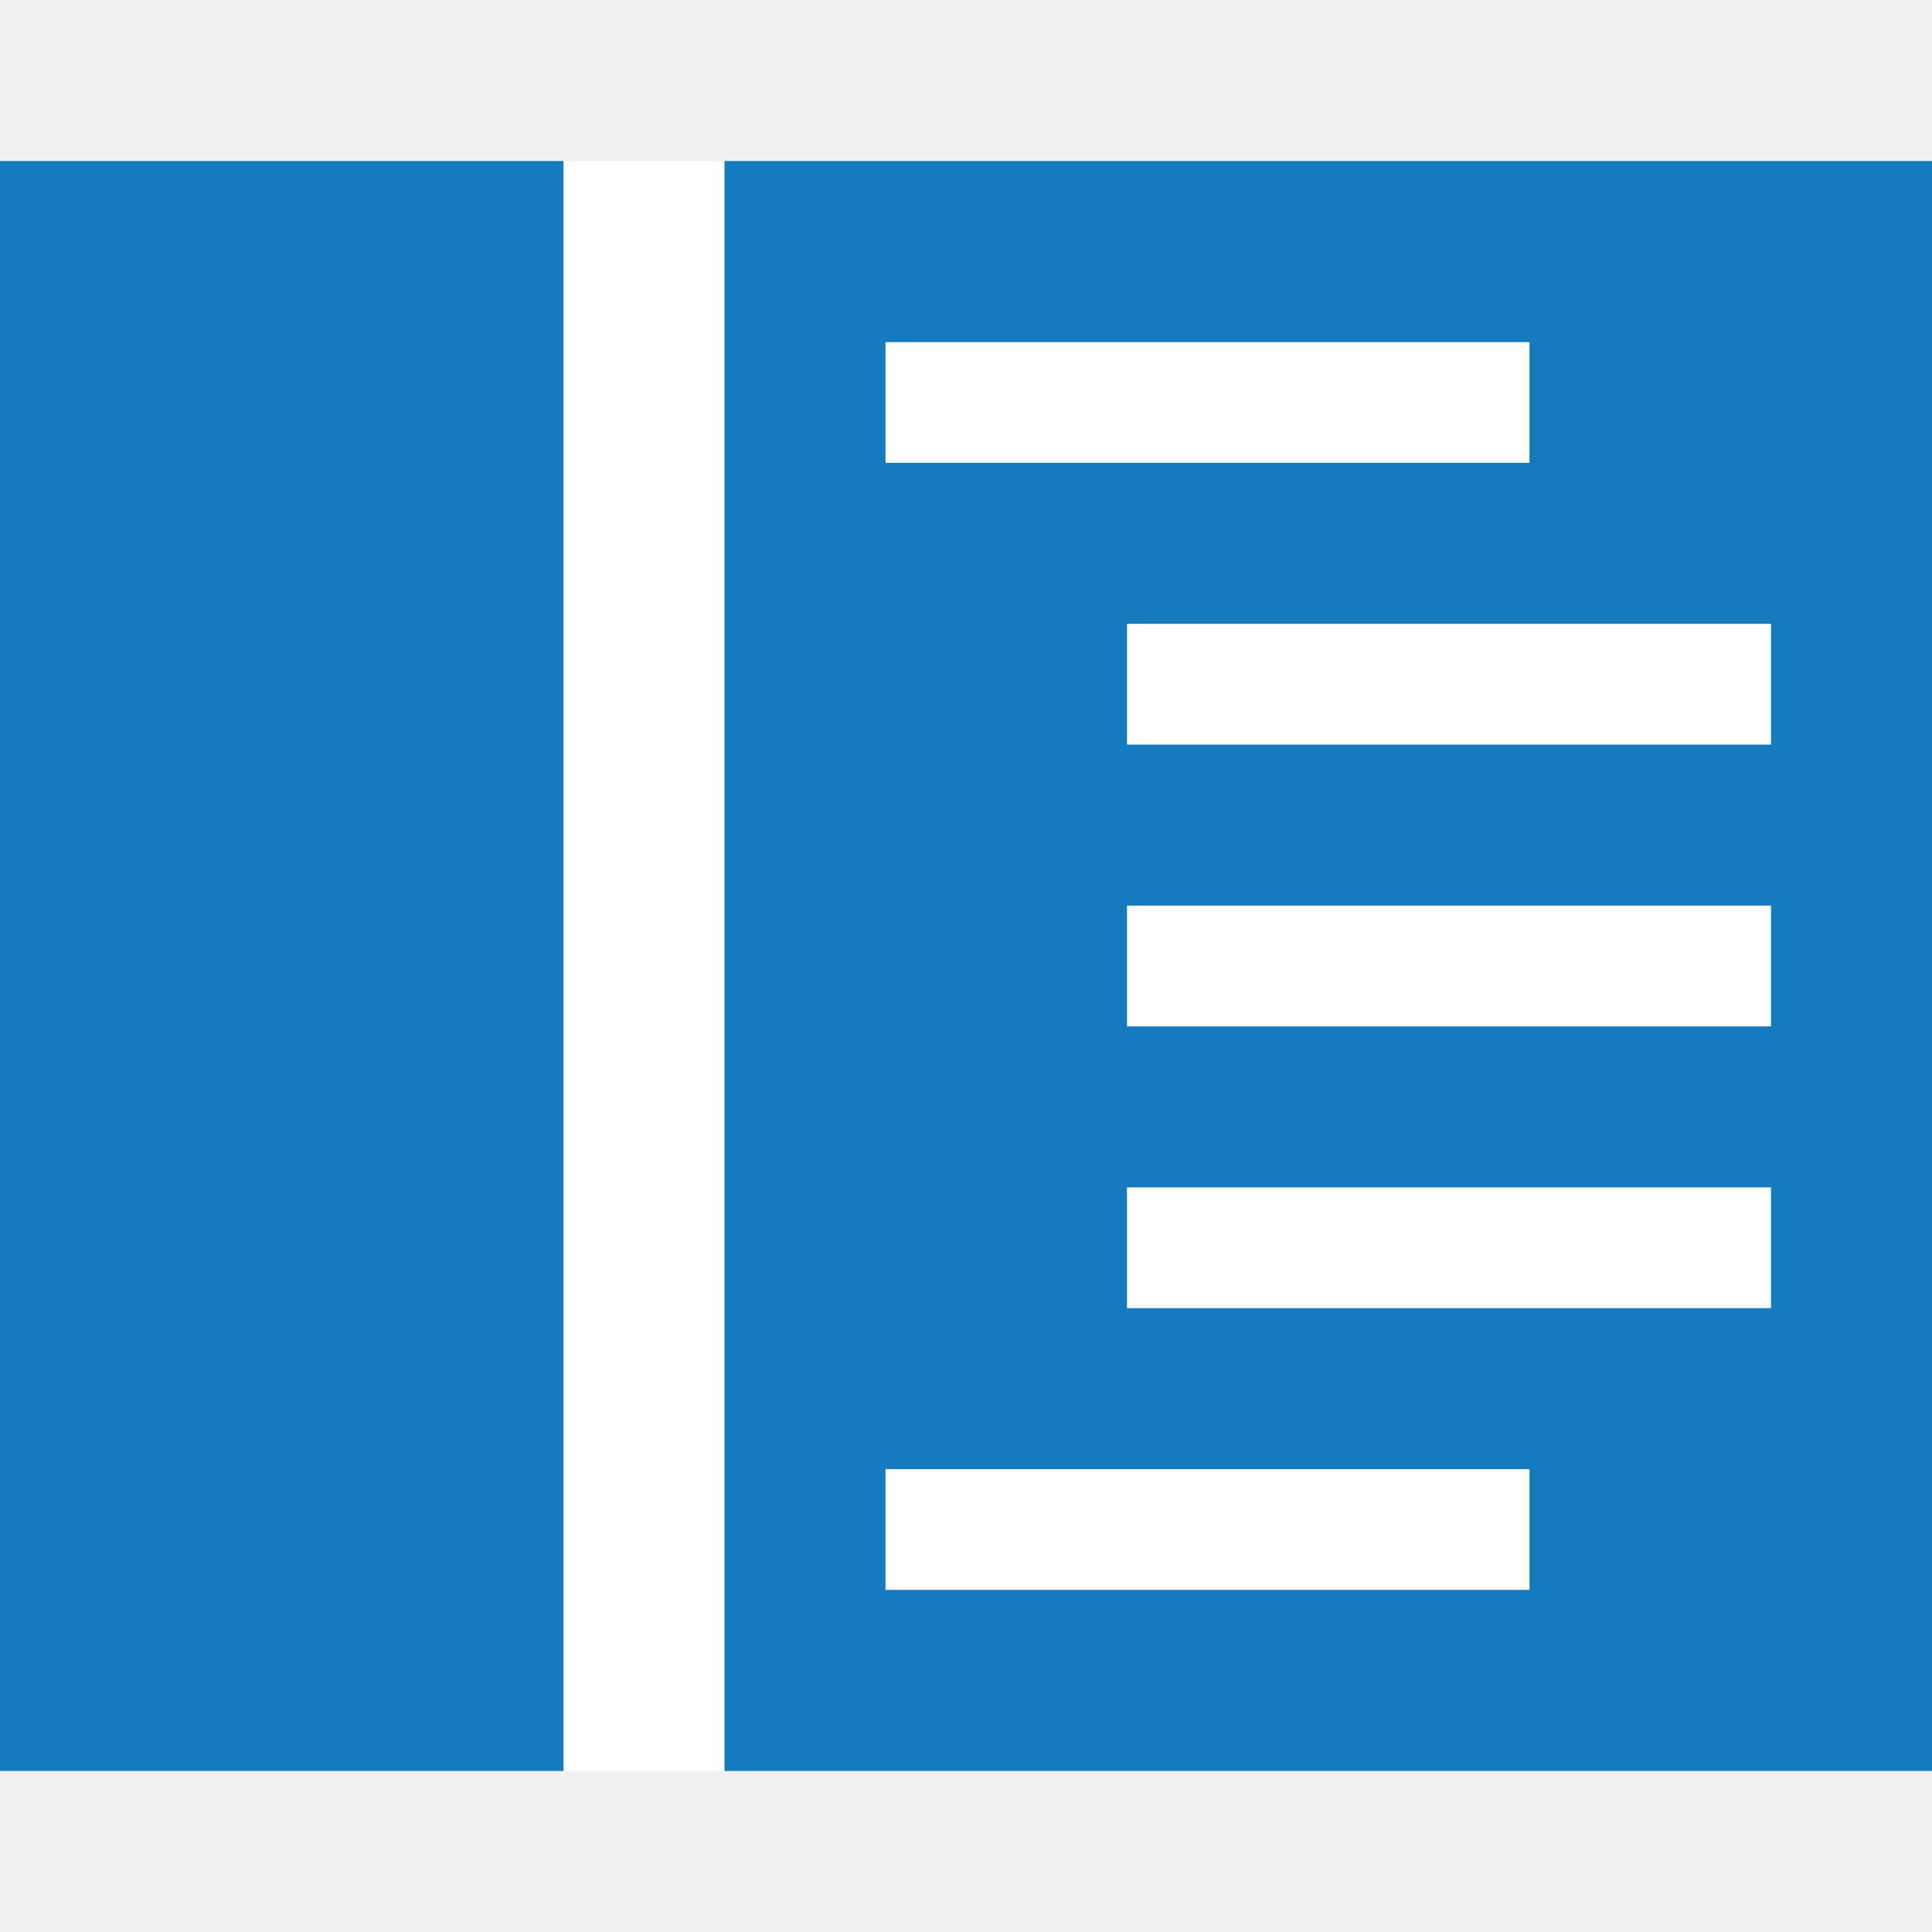
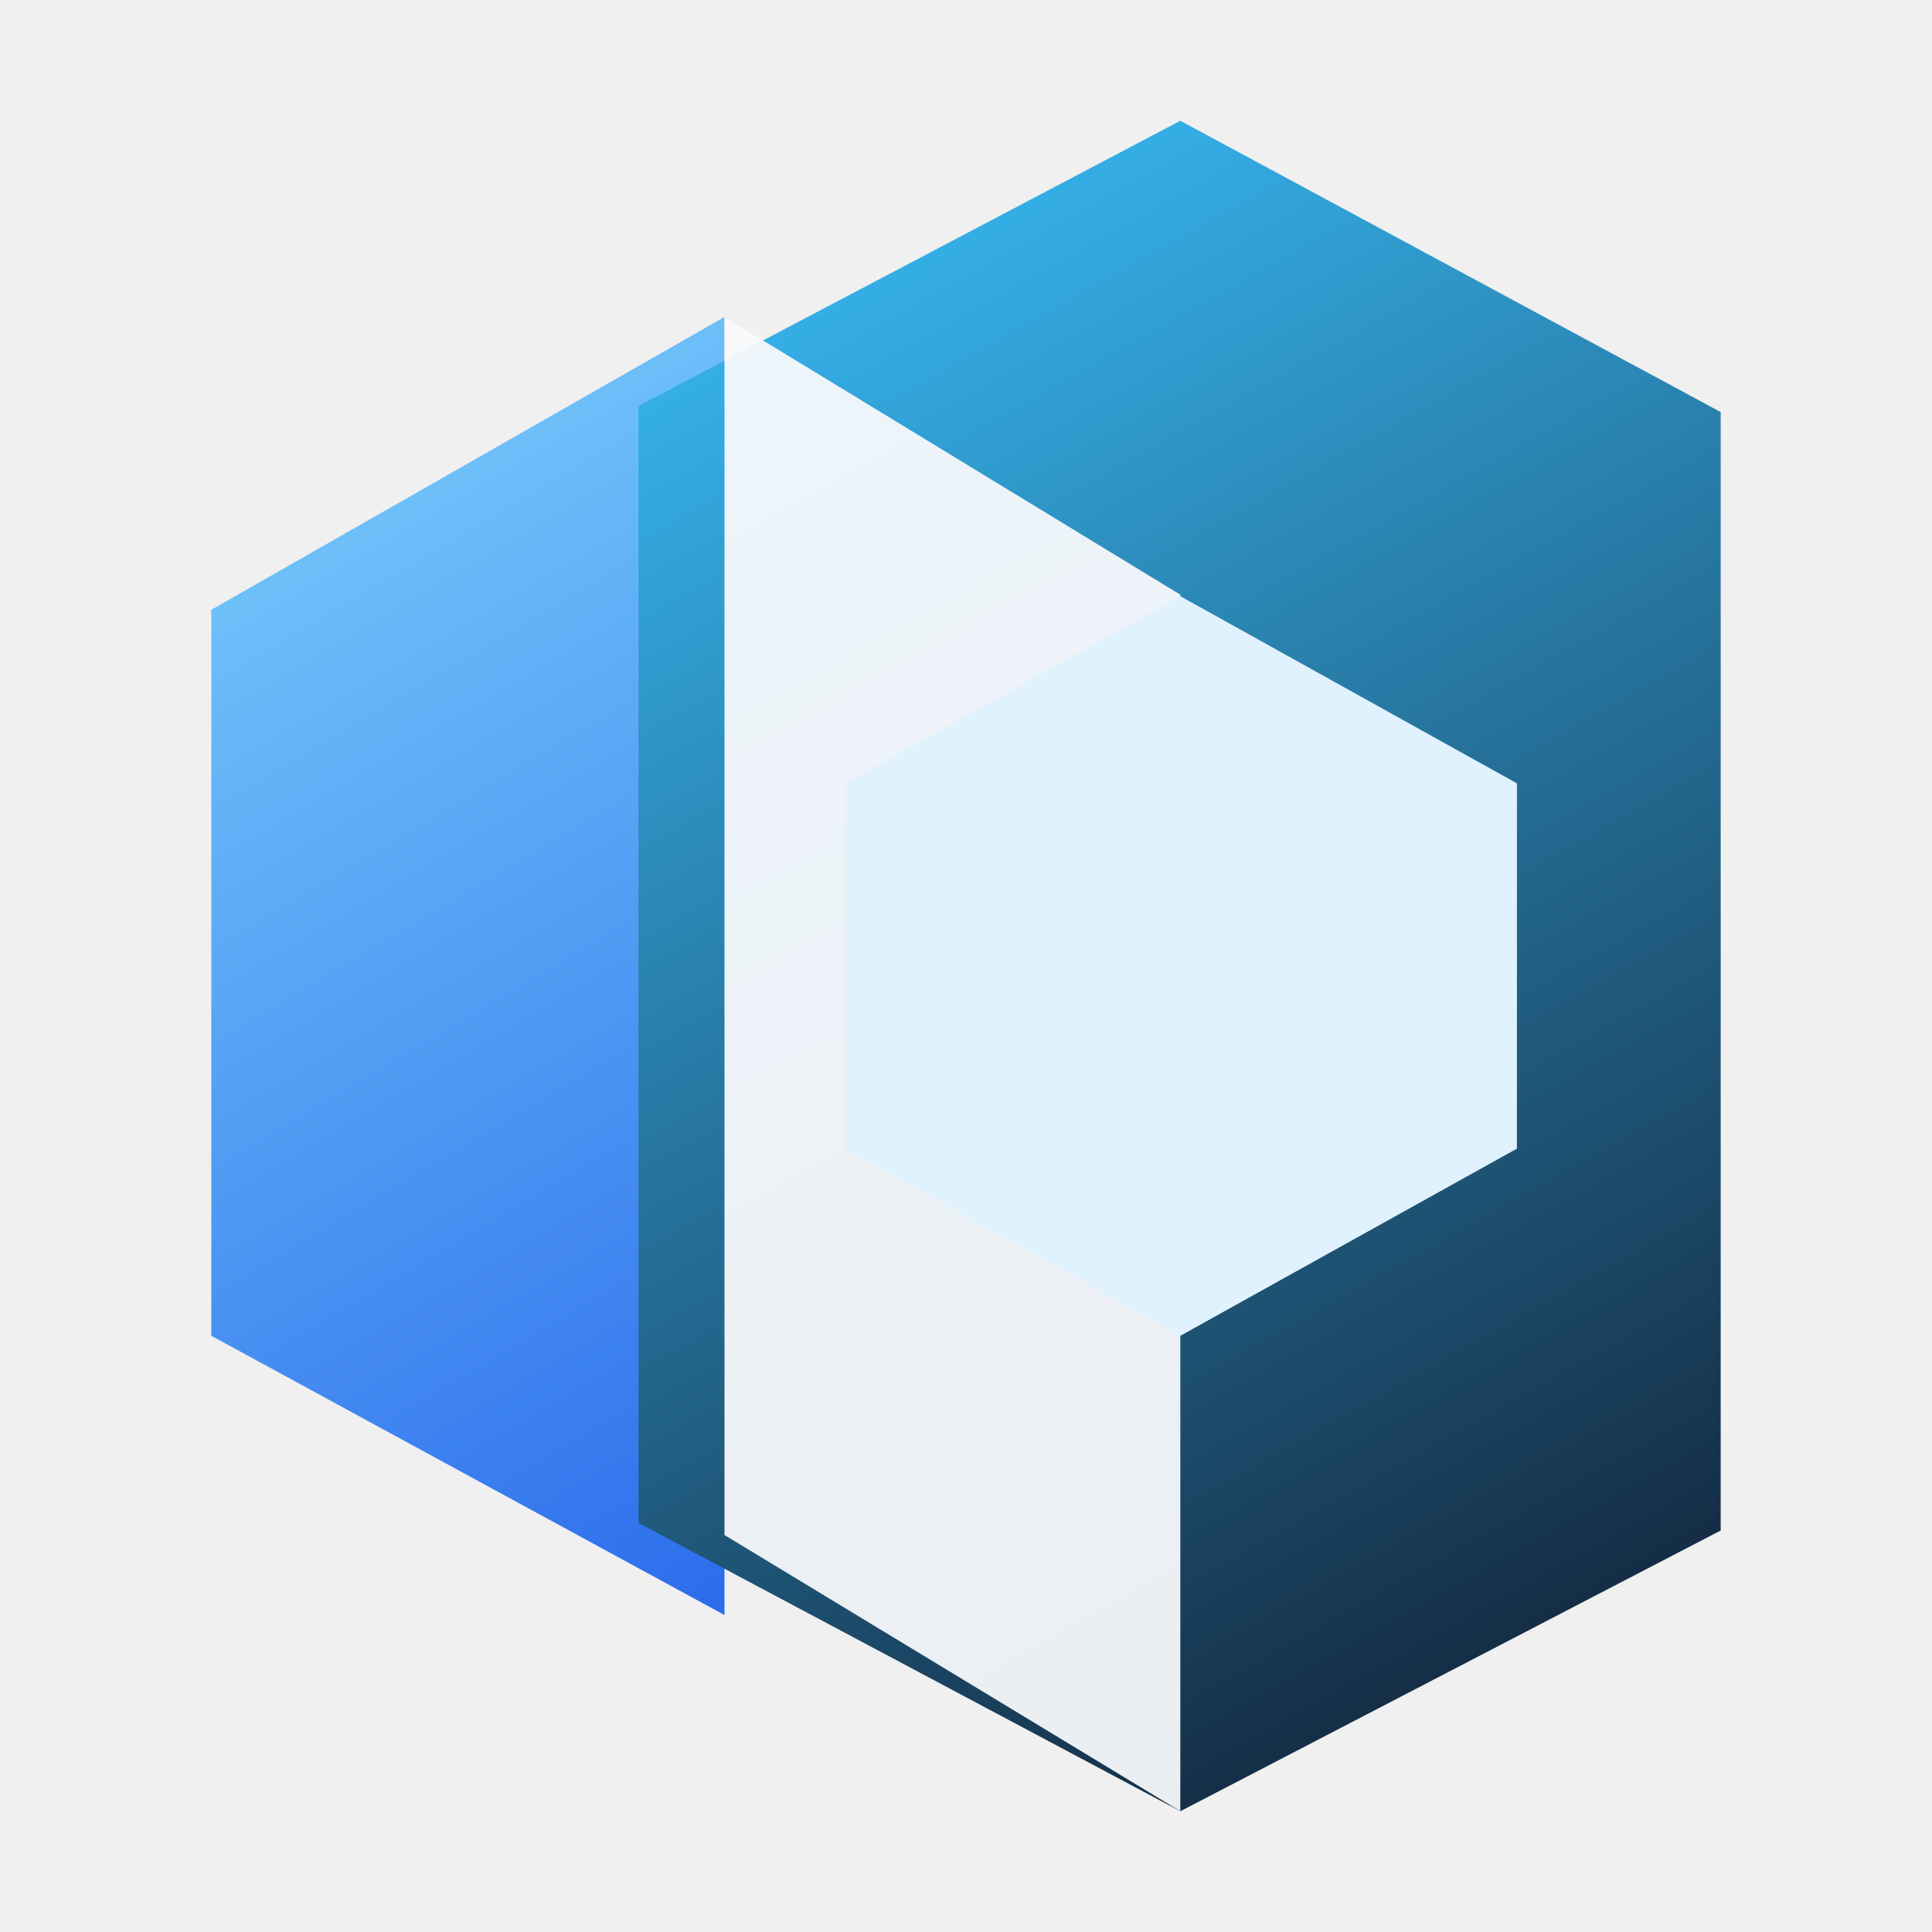
- <svg xmlns="http://www.w3.org/2000/svg" id="Layer_1" viewBox="0 0 1024 1024">
-   <style>.st0{fill:#f6f6f6;fill-opacity:0}.st1{fill:#fff}.st2{fill:#167abf}</style>
-   <path class="st0" d="M1024 1024H0V0h1024v1024z" />
-   <path class="st1" d="M1024 85.333v853.333H0V85.333h1024z" />
-   <path class="st2" d="M0 85.333h298.667v853.333H0V85.333zm1024 0v853.333H384V85.333h640zm-554.667 160h341.333v-64H469.333v64zm341.334 533.334H469.333v64h341.333l.001-64zm128-149.334H597.333v64h341.333l.001-64zm0-149.333H597.333v64h341.333l.001-64zm0-149.333H597.333v64h341.333l.001-64z" />
+ <svg xmlns="http://www.w3.org/2000/svg" viewBox="0 0 128 128" fill="none">
+   <defs>
+     <linearGradient id="aster-left" x1="12" y1="21" x2="63" y2="107" gradientUnits="userSpaceOnUse">
+       <stop stop-color="#7DD3FC" />
+       <stop offset="1" stop-color="#2563EB" />
+     </linearGradient>
+     <linearGradient id="aster-right" x1="53" y1="8" x2="116" y2="120" gradientUnits="userSpaceOnUse">
+       <stop stop-color="#38BDF8" />
+       <stop offset="1" stop-color="#0F172A" />
+     </linearGradient>
+   </defs>
+   <path d="M14 40.4 48 21v86L14 88.5V40.4Z" fill="url(#aster-left)" />
+   <path d="M78.2 8 114 27.3v74.1L78.2 120 42.3 100.9V26.9L78.2 8Z" fill="url(#aster-right)" />
+   <path d="m48 21 30.2 18.4v80.6L48 101.7V21Z" fill="#F8FAFC" fill-opacity=".94" />
+   <path d="m78.2 39.5 22.3 12.4v24.2L78.2 88.5 56 76.1V51.9l22.2-12.4Z" fill="#E0F2FE" />
</svg>
